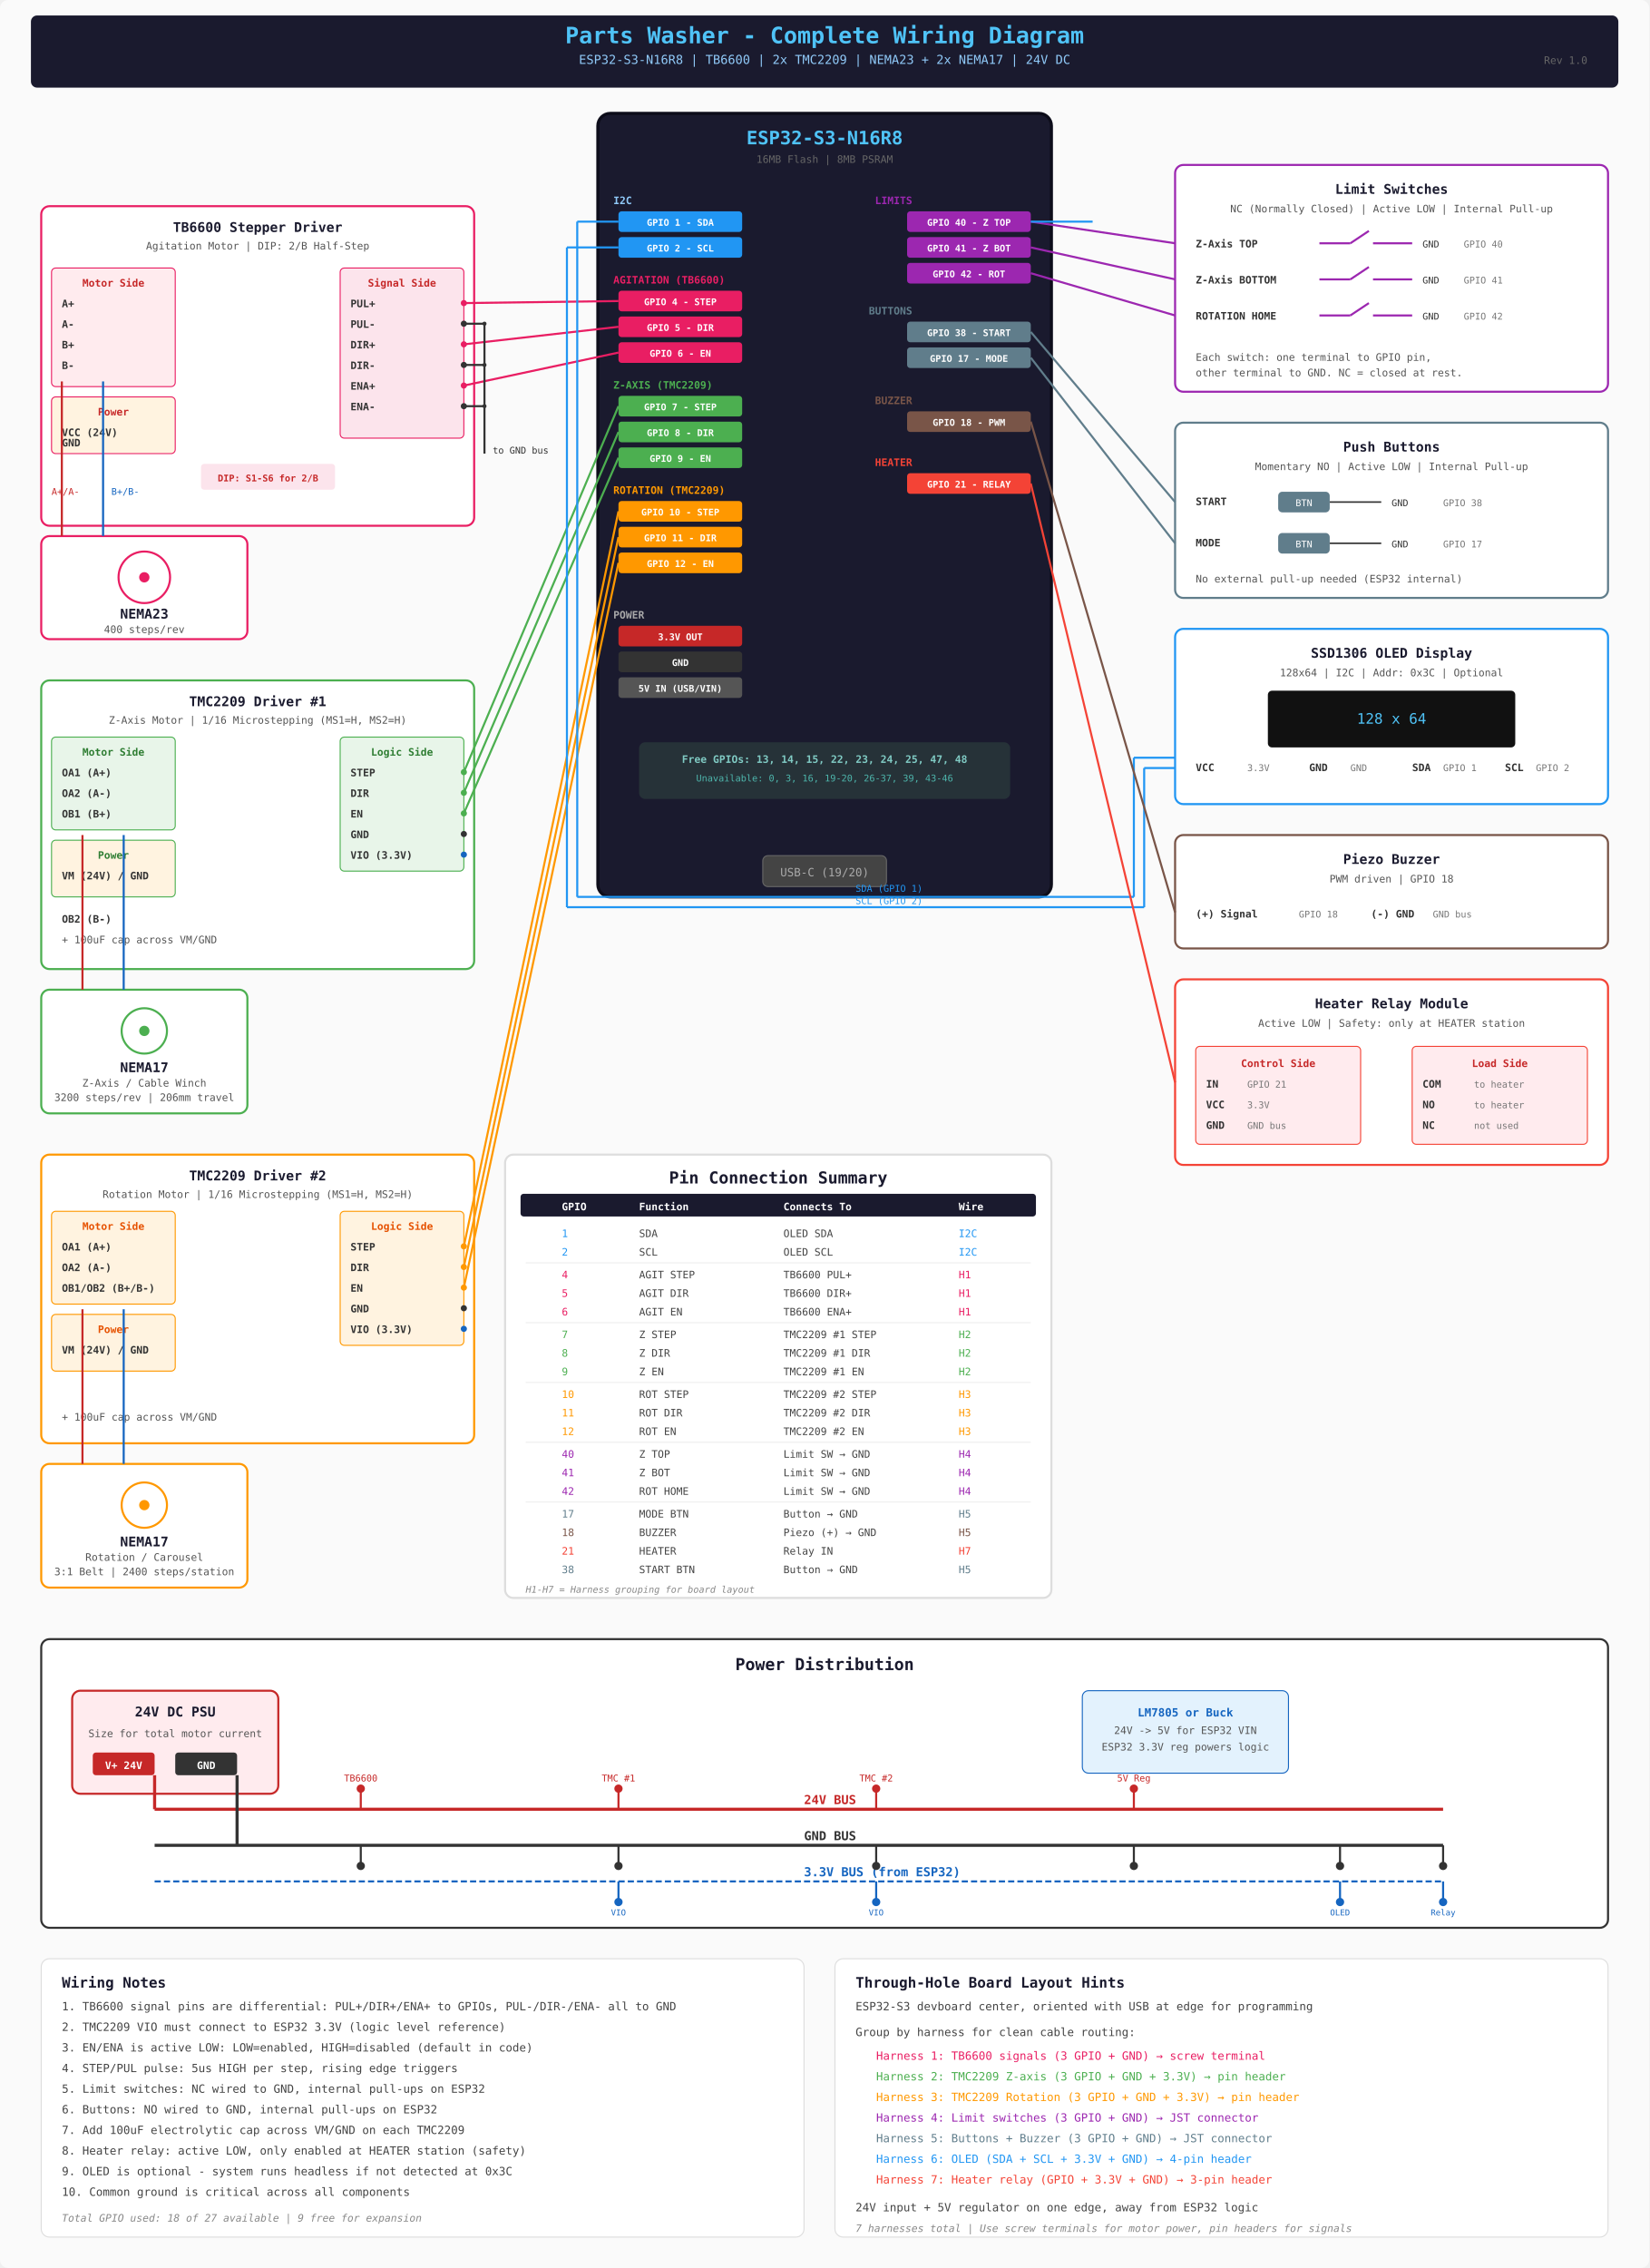
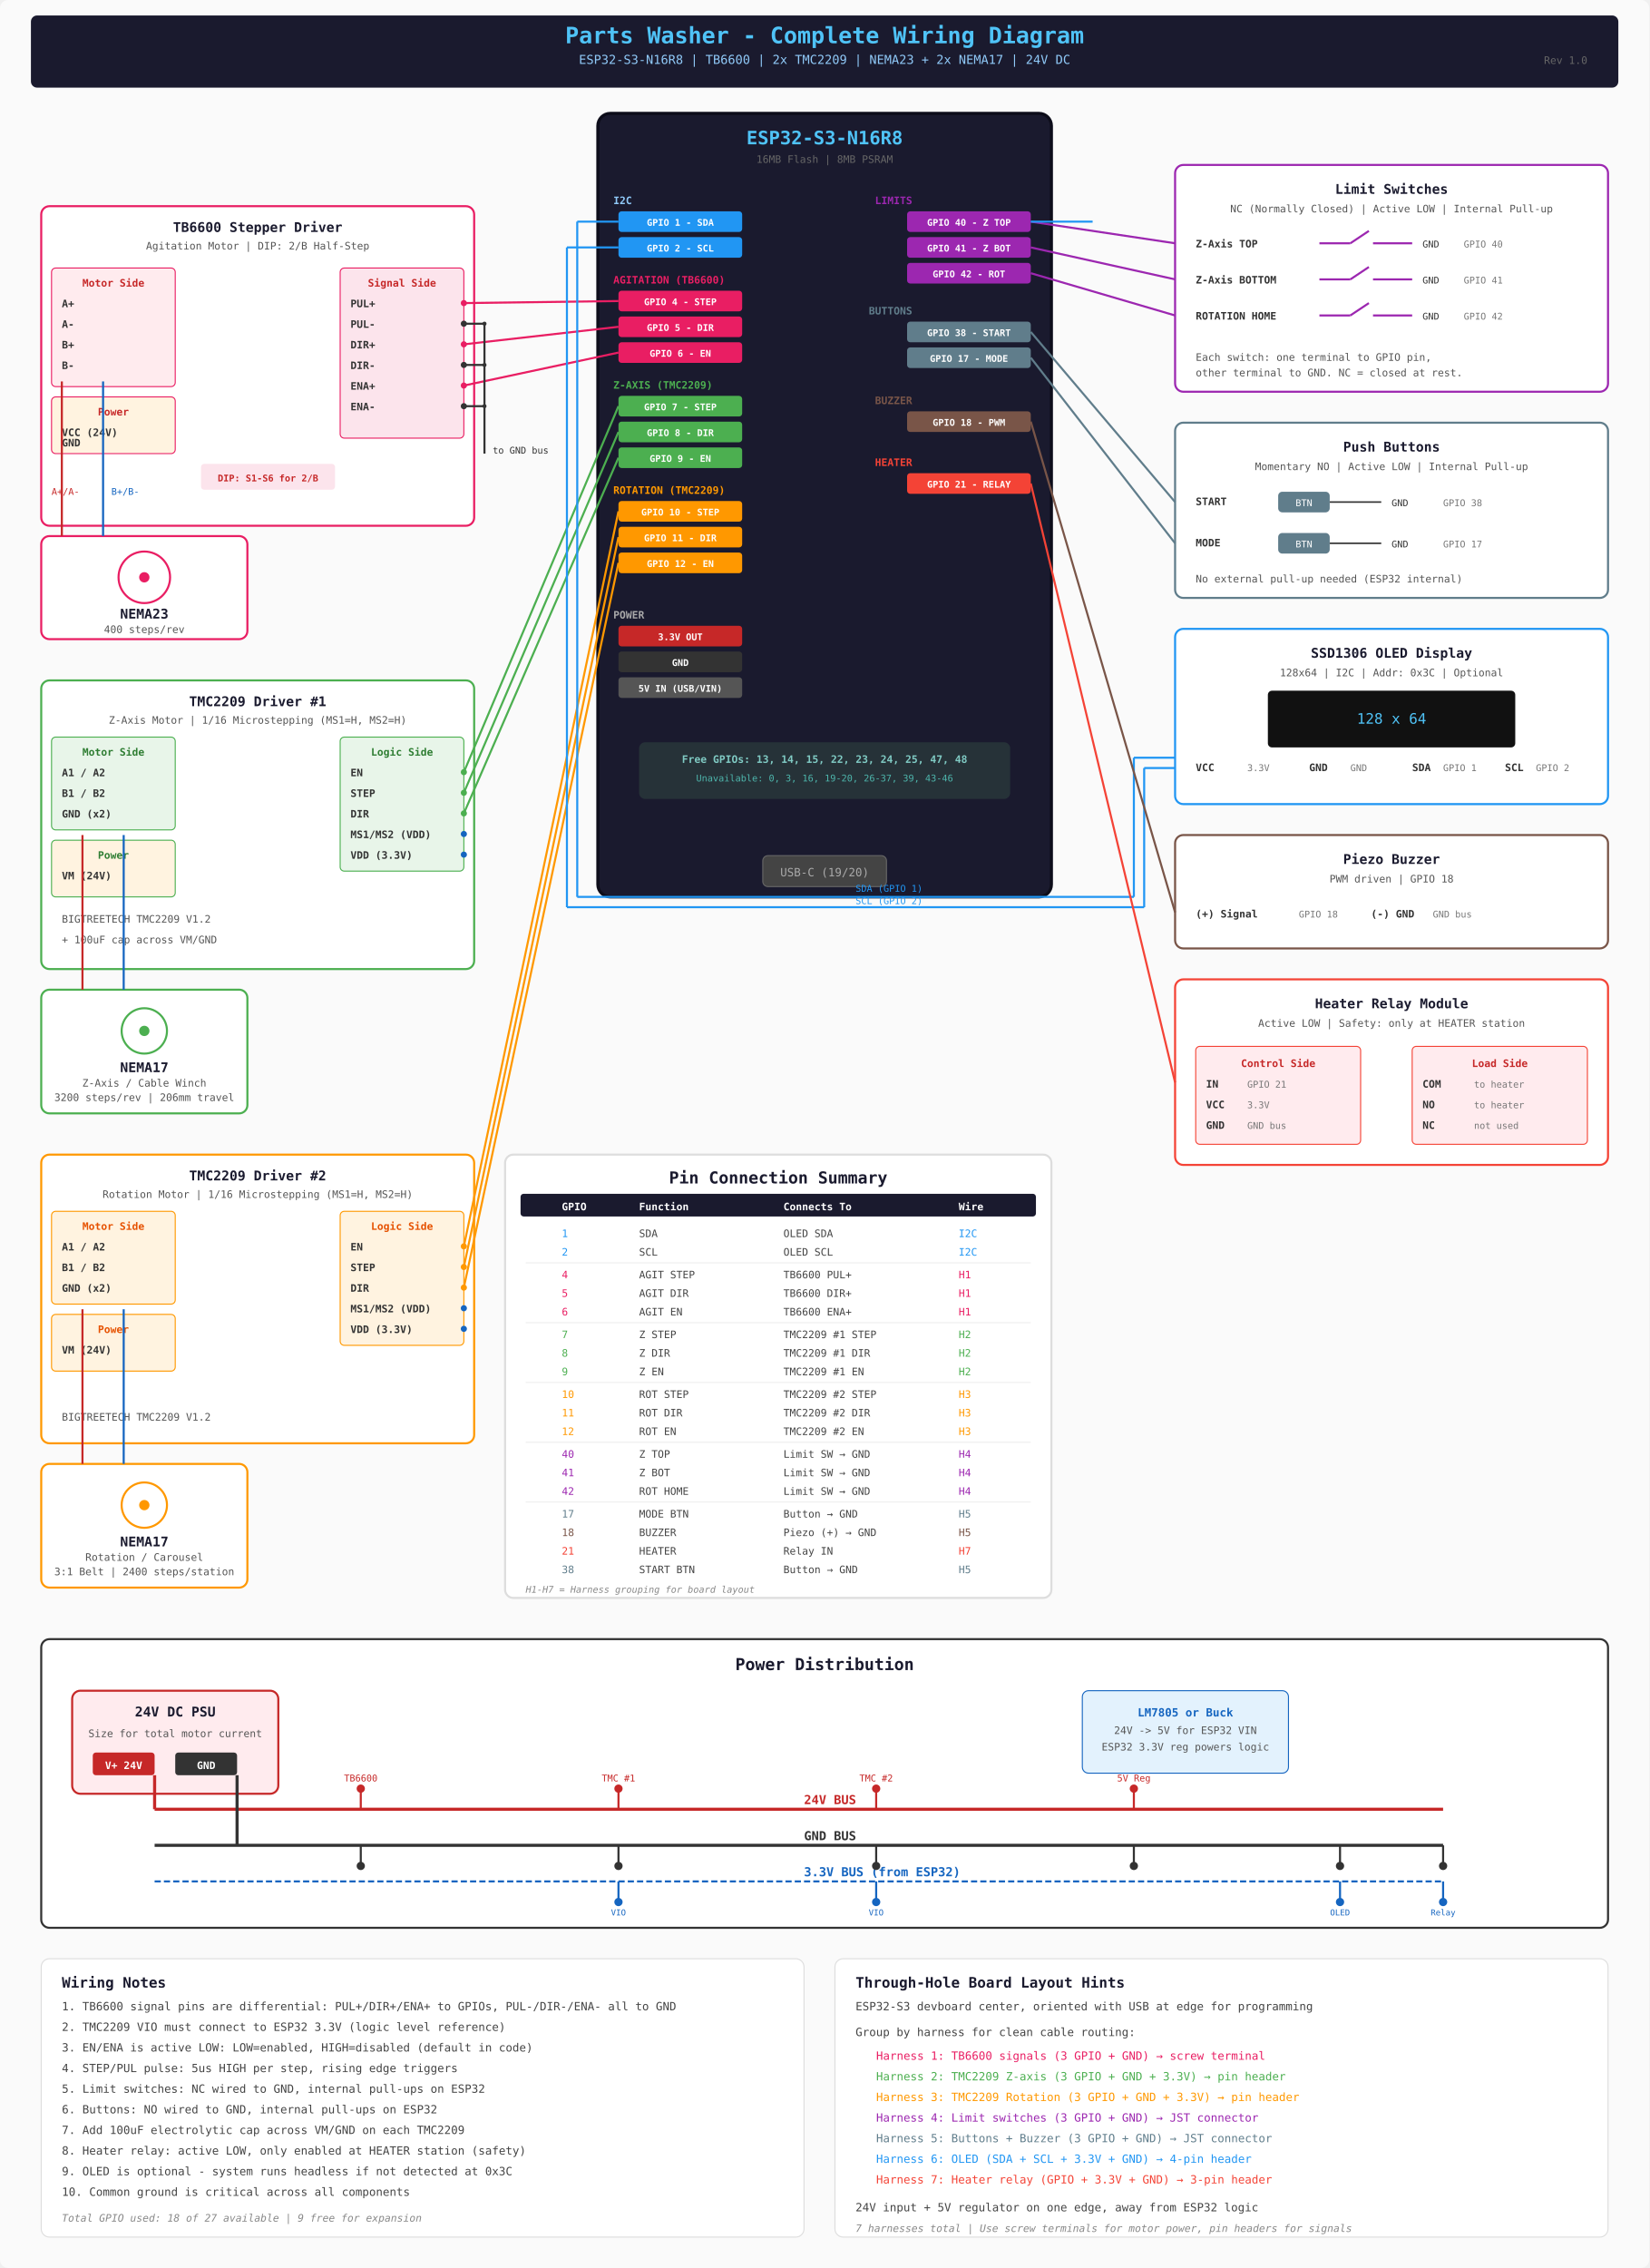
<svg xmlns="http://www.w3.org/2000/svg" viewBox="0 0 1600 2200" font-family="Consolas, monospace">
  <defs>
    <style>
      .title { font-size: 24px; font-weight: bold; fill: #1a1a2e; }
      .subtitle { font-size: 13px; fill: #555; }
      .section { font-size: 16px; font-weight: bold; fill: #1a1a2e; }
      .comp { font-size: 13px; font-weight: bold; fill: #1a1a2e; }
      .detail { font-size: 10px; fill: #555; }
      .pin { font-size: 10px; fill: #333; font-weight: bold; }
      .pin-desc { font-size: 9px; fill: #777; }
      .wire { stroke-width: 2; fill: none; }
      .wire-thick { stroke-width: 3; fill: none; }
      .bus-24v { stroke: #c62828; stroke-width: 3; fill: none; }
      .bus-gnd { stroke: #333; stroke-width: 3; fill: none; }
      .bus-3v3 { stroke: #1565C0; stroke-width: 2; fill: none; stroke-dasharray: 6,3; }
      .note { font-size: 9px; fill: #888; font-style: italic; }
      .gpio-used { font-size: 9px; fill: #fff; font-weight: bold; }
      .junction { fill: #333; }
    </style>
  </defs>
  <rect width="1600" height="2200" fill="#fafafa" rx="8" />
  <rect x="30" y="15" width="1540" height="70" rx="6" fill="#1a1a2e" />
  <text x="800" y="42" text-anchor="middle" font-size="22" font-weight="bold" fill="#4fc3f7">Parts Washer - Complete Wiring Diagram</text>
  <text x="800" y="62" text-anchor="middle" font-size="12" fill="#90caf9">ESP32-S3-N16R8 | TB6600 | 2x TMC2209 | NEMA23 + 2x NEMA17 | 24V DC</text>
  <text x="1540" y="62" text-anchor="end" font-size="10" fill="#666">Rev 1.0</text>
  <rect x="580" y="110" width="440" height="760" rx="12" fill="#1a1a2e" stroke="#0d0d1a" stroke-width="3" />
  <text x="800" y="140" text-anchor="middle" font-size="18" font-weight="bold" fill="#4fc3f7">ESP32-S3-N16R8</text>
  <text x="800" y="158" text-anchor="middle" font-size="10" fill="#666">16MB Flash | 8MB PSRAM</text>
  <text x="595" y="198" font-size="10" fill="#90caf9" font-weight="bold">I2C</text>
  <rect x="600" y="205" width="120" height="20" rx="3" fill="#2196F3" />
  <text x="660" y="219" text-anchor="middle" class="gpio-used">GPIO 1 - SDA</text>
  <rect x="600" y="230" width="120" height="20" rx="3" fill="#2196F3" />
  <text x="660" y="244" text-anchor="middle" class="gpio-used">GPIO 2 - SCL</text>
  <text x="595" y="275" font-size="10" fill="#E91E63" font-weight="bold">AGITATION (TB6600)</text>
  <rect x="600" y="282" width="120" height="20" rx="3" fill="#E91E63" />
  <text x="660" y="296" text-anchor="middle" class="gpio-used">GPIO 4 - STEP</text>
  <rect x="600" y="307" width="120" height="20" rx="3" fill="#E91E63" />
  <text x="660" y="321" text-anchor="middle" class="gpio-used">GPIO 5 - DIR</text>
  <rect x="600" y="332" width="120" height="20" rx="3" fill="#E91E63" />
  <text x="660" y="346" text-anchor="middle" class="gpio-used">GPIO 6 - EN</text>
  <text x="595" y="377" font-size="10" fill="#4CAF50" font-weight="bold">Z-AXIS (TMC2209)</text>
  <rect x="600" y="384" width="120" height="20" rx="3" fill="#4CAF50" />
  <text x="660" y="398" text-anchor="middle" class="gpio-used">GPIO 7 - STEP</text>
  <rect x="600" y="409" width="120" height="20" rx="3" fill="#4CAF50" />
  <text x="660" y="423" text-anchor="middle" class="gpio-used">GPIO 8 - DIR</text>
  <rect x="600" y="434" width="120" height="20" rx="3" fill="#4CAF50" />
  <text x="660" y="448" text-anchor="middle" class="gpio-used">GPIO 9 - EN</text>
  <text x="595" y="479" font-size="10" fill="#FF9800" font-weight="bold">ROTATION (TMC2209)</text>
  <rect x="600" y="486" width="120" height="20" rx="3" fill="#FF9800" />
  <text x="660" y="500" text-anchor="middle" class="gpio-used">GPIO 10 - STEP</text>
  <rect x="600" y="511" width="120" height="20" rx="3" fill="#FF9800" />
  <text x="660" y="525" text-anchor="middle" class="gpio-used">GPIO 11 - DIR</text>
  <rect x="600" y="536" width="120" height="20" rx="3" fill="#FF9800" />
  <text x="660" y="550" text-anchor="middle" class="gpio-used">GPIO 12 - EN</text>
  <text x="885" y="198" font-size="10" fill="#9C27B0" font-weight="bold" text-anchor="end">LIMITS</text>
  <rect x="880" y="205" width="120" height="20" rx="3" fill="#9C27B0" />
  <text x="940" y="219" text-anchor="middle" class="gpio-used">GPIO 40 - Z TOP</text>
  <rect x="880" y="230" width="120" height="20" rx="3" fill="#9C27B0" />
  <text x="940" y="244" text-anchor="middle" class="gpio-used">GPIO 41 - Z BOT</text>
  <rect x="880" y="255" width="120" height="20" rx="3" fill="#9C27B0" />
  <text x="940" y="269" text-anchor="middle" class="gpio-used">GPIO 42 - ROT</text>
  <text x="885" y="305" font-size="10" fill="#607D8B" font-weight="bold" text-anchor="end">BUTTONS</text>
  <rect x="880" y="312" width="120" height="20" rx="3" fill="#607D8B" />
  <text x="940" y="326" text-anchor="middle" class="gpio-used">GPIO 38 - START</text>
  <rect x="880" y="337" width="120" height="20" rx="3" fill="#607D8B" />
  <text x="940" y="351" text-anchor="middle" class="gpio-used">GPIO 17 - MODE</text>
  <text x="885" y="392" font-size="10" fill="#795548" font-weight="bold" text-anchor="end">BUZZER</text>
  <rect x="880" y="399" width="120" height="20" rx="3" fill="#795548" />
  <text x="940" y="413" text-anchor="middle" class="gpio-used">GPIO 18 - PWM</text>
  <text x="885" y="452" font-size="10" fill="#F44336" font-weight="bold" text-anchor="end">HEATER</text>
  <rect x="880" y="459" width="120" height="20" rx="3" fill="#F44336" />
  <text x="940" y="473" text-anchor="middle" class="gpio-used">GPIO 21 - RELAY</text>
  <text x="595" y="600" font-size="10" fill="#aaa" font-weight="bold">POWER</text>
  <rect x="600" y="607" width="120" height="20" rx="3" fill="#c62828" />
  <text x="660" y="621" text-anchor="middle" class="gpio-used">3.3V OUT</text>
  <rect x="600" y="632" width="120" height="20" rx="3" fill="#333" />
  <text x="660" y="646" text-anchor="middle" class="gpio-used">GND</text>
  <rect x="600" y="657" width="120" height="20" rx="3" fill="#555" />
  <text x="660" y="671" text-anchor="middle" class="gpio-used">5V IN (USB/VIN)</text>
  <rect x="740" y="830" width="120" height="30" rx="5" fill="#444" stroke="#666" stroke-width="1" />
  <text x="800" y="850" text-anchor="middle" font-size="11" fill="#aaa">USB-C (19/20)</text>
  <rect x="620" y="720" width="360" height="55" rx="6" fill="#263238" />
  <text x="800" y="740" text-anchor="middle" font-size="10" fill="#80cbc4" font-weight="bold">Free GPIOs: 13, 14, 15, 22, 23, 24, 25, 47, 48</text>
  <text x="800" y="758" text-anchor="middle" font-size="9" fill="#4db6ac">Unavailable: 0, 3, 16, 19-20, 26-37, 39, 43-46</text>
  <rect x="40" y="200" width="420" height="310" rx="8" fill="#fff" stroke="#E91E63" stroke-width="2" />
  <text x="250" y="225" text-anchor="middle" class="comp" fill="#E91E63">TB6600 Stepper Driver</text>
  <text x="250" y="242" text-anchor="middle" class="detail">Agitation Motor | DIP: 2/B Half-Step</text>
  <rect x="330" y="260" width="120" height="165" rx="4" fill="#fce4ec" stroke="#E91E63" stroke-width="1" />
  <text x="390" y="278" text-anchor="middle" font-size="10" fill="#c62828" font-weight="bold">Signal Side</text>
  <text x="340" y="298" class="pin">PUL+</text>
  <text x="340" y="318" class="pin">PUL-</text>
  <text x="340" y="338" class="pin">DIR+</text>
  <text x="340" y="358" class="pin">DIR-</text>
  <text x="340" y="378" class="pin">ENA+</text>
  <text x="340" y="398" class="pin">ENA-</text>
  <circle cx="450" cy="294" r="3" fill="#E91E63" />
  <circle cx="450" cy="314" r="3" fill="#333" />
  <circle cx="450" cy="334" r="3" fill="#E91E63" />
  <circle cx="450" cy="354" r="3" fill="#333" />
  <circle cx="450" cy="374" r="3" fill="#E91E63" />
  <circle cx="450" cy="394" r="3" fill="#333" />
  <rect x="50" y="260" width="120" height="115" rx="4" fill="#ffebee" stroke="#E91E63" stroke-width="1" />
  <text x="110" y="278" text-anchor="middle" font-size="10" fill="#c62828" font-weight="bold">Motor Side</text>
  <text x="60" y="298" class="pin">A+</text>
  <text x="60" y="318" class="pin">A-</text>
  <text x="60" y="338" class="pin">B+</text>
  <text x="60" y="358" class="pin">B-</text>
  <rect x="50" y="385" width="120" height="55" rx="4" fill="#fff3e0" stroke="#E91E63" stroke-width="1" />
  <text x="110" y="403" text-anchor="middle" font-size="10" fill="#c62828" font-weight="bold">Power</text>
  <text x="60" y="423" class="pin">VCC (24V)</text>
  <text x="60" y="433" class="pin">GND</text>
  <rect x="195" y="450" width="130" height="25" rx="3" fill="#fce4ec" />
  <text x="260" y="467" text-anchor="middle" font-size="9" fill="#c62828" font-weight="bold">DIP: S1-S6 for 2/B</text>
  <line x1="600" y1="292" x2="450" y2="294" class="wire" stroke="#E91E63" />
  <line x1="600" y1="317" x2="450" y2="334" class="wire" stroke="#E91E63" />
  <line x1="600" y1="342" x2="450" y2="374" class="wire" stroke="#E91E63" />
  <line x1="450" y1="314" x2="470" y2="314" class="wire" stroke="#333" />
  <line x1="470" y1="314" x2="470" y2="354" stroke="#333" stroke-width="2" />
  <line x1="450" y1="354" x2="470" y2="354" class="wire" stroke="#333" />
  <line x1="470" y1="354" x2="470" y2="394" stroke="#333" stroke-width="2" />
  <line x1="450" y1="394" x2="470" y2="394" class="wire" stroke="#333" />
  <line x1="470" y1="394" x2="470" y2="440" stroke="#333" stroke-width="2" />
  <text x="478" y="440" font-size="9" fill="#333">to GND bus</text>
  <circle cx="470" cy="314" r="2" class="junction" />
  <circle cx="470" cy="354" r="2" class="junction" />
  <circle cx="470" cy="394" r="2" class="junction" />
  <rect x="40" y="520" width="200" height="100" rx="8" fill="#fff" stroke="#E91E63" stroke-width="2" />
  <circle cx="140" cy="560" r="25" fill="none" stroke="#E91E63" stroke-width="2" />
  <circle cx="140" cy="560" r="5" fill="#E91E63" />
  <text x="140" y="600" text-anchor="middle" class="comp">NEMA23</text>
  <text x="140" y="614" text-anchor="middle" class="detail">400 steps/rev</text>
  <line x1="60" y1="370" x2="60" y2="520" class="wire" stroke="#c62828" />
  <text x="50" y="480" font-size="9" fill="#c62828">A+/A-</text>
  <line x1="100" y1="370" x2="100" y2="520" class="wire" stroke="#1565C0" />
  <text x="108" y="480" font-size="9" fill="#1565C0">B+/B-</text>
  <rect x="40" y="660" width="420" height="280" rx="8" fill="#fff" stroke="#4CAF50" stroke-width="2" />
  <text x="250" y="685" text-anchor="middle" class="comp" fill="#4CAF50">TMC2209 Driver #1</text>
  <text x="250" y="702" text-anchor="middle" class="detail">Z-Axis Motor | 1/16 Microstepping (MS1=H, MS2=H)</text>
  <rect x="330" y="715" width="120" height="130" rx="4" fill="#e8f5e9" stroke="#4CAF50" stroke-width="1" />
  <text x="390" y="733" text-anchor="middle" font-size="10" fill="#2e7d32" font-weight="bold">Logic Side</text>
-   <text x="340" y="753" class="pin">STEP</text>
-   <text x="340" y="773" class="pin">DIR</text>
-   <text x="340" y="793" class="pin">EN</text>
-   <text x="340" y="813" class="pin">GND</text>
-   <text x="340" y="833" class="pin">VIO (3.3V)</text>
+   <text x="340" y="753" class="pin">EN</text>
+   <text x="340" y="773" class="pin">STEP</text>
+   <text x="340" y="793" class="pin">DIR</text>
+   <text x="340" y="813" class="pin">MS1/MS2 (VDD)</text>
+   <text x="340" y="833" class="pin">VDD (3.3V)</text>
  <circle cx="450" cy="749" r="3" fill="#4CAF50" />
  <circle cx="450" cy="769" r="3" fill="#4CAF50" />
  <circle cx="450" cy="789" r="3" fill="#4CAF50" />
-   <circle cx="450" cy="809" r="3" fill="#333" />
+   <circle cx="450" cy="809" r="3" fill="#1565C0" />
  <circle cx="450" cy="829" r="3" fill="#1565C0" />
  <rect x="50" y="715" width="120" height="90" rx="4" fill="#e8f5e9" stroke="#4CAF50" stroke-width="1" />
  <text x="110" y="733" text-anchor="middle" font-size="10" fill="#2e7d32" font-weight="bold">Motor Side</text>
-   <text x="60" y="753" class="pin">OA1 (A+)</text>
-   <text x="60" y="773" class="pin">OA2 (A-)</text>
-   <text x="60" y="793" class="pin">OB1 (B+)</text>
+   <text x="60" y="753" class="pin">A1 / A2</text>
+   <text x="60" y="773" class="pin">B1 / B2</text>
+   <text x="60" y="793" class="pin">GND (x2)</text>
  <rect x="50" y="815" width="120" height="55" rx="4" fill="#fff3e0" stroke="#4CAF50" stroke-width="1" />
  <text x="110" y="833" text-anchor="middle" font-size="10" fill="#2e7d32" font-weight="bold">Power</text>
-   <text x="60" y="853" class="pin">VM (24V) / GND</text>
-   <text x="60" y="895" class="pin">OB2 (B-)</text>
+   <text x="60" y="853" class="pin">VM (24V)</text>
+   <text x="60" y="895" class="detail">BIGTREETECH TMC2209 V1.2</text>
  <text x="60" y="915" class="detail">+ 100uF cap across VM/GND</text>
  <line x1="600" y1="394" x2="450" y2="749" class="wire" stroke="#4CAF50" />
  <line x1="600" y1="419" x2="450" y2="769" class="wire" stroke="#4CAF50" />
  <line x1="600" y1="444" x2="450" y2="789" class="wire" stroke="#4CAF50" />
  <rect x="40" y="960" width="200" height="120" rx="8" fill="#fff" stroke="#4CAF50" stroke-width="2" />
  <circle cx="140" cy="1000" r="22" fill="none" stroke="#4CAF50" stroke-width="2" />
  <circle cx="140" cy="1000" r="5" fill="#4CAF50" />
  <text x="140" y="1040" text-anchor="middle" class="comp">NEMA17</text>
  <text x="140" y="1054" text-anchor="middle" class="detail">Z-Axis / Cable Winch</text>
  <text x="140" y="1068" text-anchor="middle" class="detail">3200 steps/rev | 206mm travel</text>
  <line x1="80" y1="810" x2="80" y2="960" class="wire" stroke="#c62828" />
  <line x1="120" y1="810" x2="120" y2="960" class="wire" stroke="#1565C0" />
  <rect x="40" y="1120" width="420" height="280" rx="8" fill="#fff" stroke="#FF9800" stroke-width="2" />
  <text x="250" y="1145" text-anchor="middle" class="comp" fill="#FF9800">TMC2209 Driver #2</text>
  <text x="250" y="1162" text-anchor="middle" class="detail">Rotation Motor | 1/16 Microstepping (MS1=H, MS2=H)</text>
  <rect x="330" y="1175" width="120" height="130" rx="4" fill="#fff3e0" stroke="#FF9800" stroke-width="1" />
  <text x="390" y="1193" text-anchor="middle" font-size="10" fill="#e65100" font-weight="bold">Logic Side</text>
-   <text x="340" y="1213" class="pin">STEP</text>
-   <text x="340" y="1233" class="pin">DIR</text>
-   <text x="340" y="1253" class="pin">EN</text>
-   <text x="340" y="1273" class="pin">GND</text>
-   <text x="340" y="1293" class="pin">VIO (3.3V)</text>
+   <text x="340" y="1213" class="pin">EN</text>
+   <text x="340" y="1233" class="pin">STEP</text>
+   <text x="340" y="1253" class="pin">DIR</text>
+   <text x="340" y="1273" class="pin">MS1/MS2 (VDD)</text>
+   <text x="340" y="1293" class="pin">VDD (3.3V)</text>
  <circle cx="450" cy="1209" r="3" fill="#FF9800" />
  <circle cx="450" cy="1229" r="3" fill="#FF9800" />
  <circle cx="450" cy="1249" r="3" fill="#FF9800" />
-   <circle cx="450" cy="1269" r="3" fill="#333" />
+   <circle cx="450" cy="1269" r="3" fill="#1565C0" />
  <circle cx="450" cy="1289" r="3" fill="#1565C0" />
  <rect x="50" y="1175" width="120" height="90" rx="4" fill="#fff3e0" stroke="#FF9800" stroke-width="1" />
  <text x="110" y="1193" text-anchor="middle" font-size="10" fill="#e65100" font-weight="bold">Motor Side</text>
-   <text x="60" y="1213" class="pin">OA1 (A+)</text>
-   <text x="60" y="1233" class="pin">OA2 (A-)</text>
-   <text x="60" y="1253" class="pin">OB1/OB2 (B+/B-)</text>
+   <text x="60" y="1213" class="pin">A1 / A2</text>
+   <text x="60" y="1233" class="pin">B1 / B2</text>
+   <text x="60" y="1253" class="pin">GND (x2)</text>
  <rect x="50" y="1275" width="120" height="55" rx="4" fill="#fff3e0" stroke="#FF9800" stroke-width="1" />
  <text x="110" y="1293" text-anchor="middle" font-size="10" fill="#e65100" font-weight="bold">Power</text>
-   <text x="60" y="1313" class="pin">VM (24V) / GND</text>
-   <text x="60" y="1378" class="detail">+ 100uF cap across VM/GND</text>
+   <text x="60" y="1313" class="pin">VM (24V)</text>
+   <text x="60" y="1378" class="detail">BIGTREETECH TMC2209 V1.2</text>
  <line x1="600" y1="496" x2="450" y2="1209" class="wire" stroke="#FF9800" />
  <line x1="600" y1="521" x2="450" y2="1229" class="wire" stroke="#FF9800" />
  <line x1="600" y1="546" x2="450" y2="1249" class="wire" stroke="#FF9800" />
  <rect x="40" y="1420" width="200" height="120" rx="8" fill="#fff" stroke="#FF9800" stroke-width="2" />
  <circle cx="140" cy="1460" r="22" fill="none" stroke="#FF9800" stroke-width="2" />
  <circle cx="140" cy="1460" r="5" fill="#FF9800" />
  <text x="140" y="1500" text-anchor="middle" class="comp">NEMA17</text>
  <text x="140" y="1514" text-anchor="middle" class="detail">Rotation / Carousel</text>
  <text x="140" y="1528" text-anchor="middle" class="detail">3:1 Belt | 2400 steps/station</text>
  <line x1="80" y1="1270" x2="80" y2="1420" class="wire" stroke="#c62828" />
  <line x1="120" y1="1270" x2="120" y2="1420" class="wire" stroke="#1565C0" />
  <rect x="1140" y="160" width="420" height="220" rx="8" fill="#fff" stroke="#9C27B0" stroke-width="2" />
  <text x="1350" y="188" text-anchor="middle" class="comp" fill="#9C27B0">Limit Switches</text>
  <text x="1350" y="206" text-anchor="middle" class="detail">NC (Normally Closed) | Active LOW | Internal Pull-up</text>
  <text x="1160" y="240" class="pin" fill="#9C27B0">Z-Axis TOP</text>
  <line x1="1280" y1="236" x2="1310" y2="236" stroke="#9C27B0" stroke-width="2" />
  <line x1="1310" y1="236" x2="1328" y2="224" stroke="#9C27B0" stroke-width="2" />
  <line x1="1332" y1="236" x2="1370" y2="236" stroke="#9C27B0" stroke-width="2" />
  <text x="1380" y="240" font-size="9" fill="#333">GND</text>
  <text x="1420" y="240" class="pin-desc">GPIO 40</text>
  <text x="1160" y="275" class="pin" fill="#9C27B0">Z-Axis BOTTOM</text>
  <line x1="1280" y1="271" x2="1310" y2="271" stroke="#9C27B0" stroke-width="2" />
  <line x1="1310" y1="271" x2="1328" y2="259" stroke="#9C27B0" stroke-width="2" />
  <line x1="1332" y1="271" x2="1370" y2="271" stroke="#9C27B0" stroke-width="2" />
  <text x="1380" y="275" font-size="9" fill="#333">GND</text>
  <text x="1420" y="275" class="pin-desc">GPIO 41</text>
  <text x="1160" y="310" class="pin" fill="#9C27B0">ROTATION HOME</text>
  <line x1="1280" y1="306" x2="1310" y2="306" stroke="#9C27B0" stroke-width="2" />
  <line x1="1310" y1="306" x2="1328" y2="294" stroke="#9C27B0" stroke-width="2" />
  <line x1="1332" y1="306" x2="1370" y2="306" stroke="#9C27B0" stroke-width="2" />
  <text x="1380" y="310" font-size="9" fill="#333">GND</text>
  <text x="1420" y="310" class="pin-desc">GPIO 42</text>
  <text x="1160" y="350" class="detail">Each switch: one terminal to GPIO pin,</text>
  <text x="1160" y="365" class="detail">other terminal to GND. NC = closed at rest.</text>
  <line x1="1000" y1="215" x2="1140" y2="236" class="wire" stroke="#9C27B0" />
  <line x1="1000" y1="240" x2="1140" y2="271" class="wire" stroke="#9C27B0" />
  <line x1="1000" y1="265" x2="1140" y2="306" class="wire" stroke="#9C27B0" />
  <rect x="1140" y="410" width="420" height="170" rx="8" fill="#fff" stroke="#607D8B" stroke-width="2" />
  <text x="1350" y="438" text-anchor="middle" class="comp" fill="#607D8B">Push Buttons</text>
  <text x="1350" y="456" text-anchor="middle" class="detail">Momentary NO | Active LOW | Internal Pull-up</text>
  <text x="1160" y="490" class="pin">START</text>
  <rect x="1240" y="477" width="50" height="20" rx="4" fill="#607D8B" />
  <text x="1265" y="491" text-anchor="middle" font-size="9" fill="#fff">BTN</text>
  <line x1="1290" y1="487" x2="1340" y2="487" stroke="#333" stroke-width="1.5" />
  <text x="1350" y="491" font-size="9" fill="#333">GND</text>
  <text x="1400" y="491" class="pin-desc">GPIO 38</text>
  <text x="1160" y="530" class="pin">MODE</text>
  <rect x="1240" y="517" width="50" height="20" rx="4" fill="#607D8B" />
  <text x="1265" y="531" text-anchor="middle" font-size="9" fill="#fff">BTN</text>
  <line x1="1290" y1="527" x2="1340" y2="527" stroke="#333" stroke-width="1.5" />
  <text x="1350" y="531" font-size="9" fill="#333">GND</text>
  <text x="1400" y="531" class="pin-desc">GPIO 17</text>
  <text x="1160" y="565" class="detail">No external pull-up needed (ESP32 internal)</text>
  <line x1="1000" y1="322" x2="1140" y2="487" class="wire" stroke="#607D8B" />
  <line x1="1000" y1="347" x2="1140" y2="527" class="wire" stroke="#607D8B" />
  <rect x="1140" y="610" width="420" height="170" rx="8" fill="#fff" stroke="#2196F3" stroke-width="2" />
  <text x="1350" y="638" text-anchor="middle" class="comp" fill="#2196F3">SSD1306 OLED Display</text>
  <text x="1350" y="656" text-anchor="middle" class="detail">128x64 | I2C | Addr: 0x3C | Optional</text>
  <rect x="1230" y="670" width="240" height="55" rx="4" fill="#111" />
  <text x="1350" y="702" text-anchor="middle" font-size="14" fill="#4fc3f7">128 x 64</text>
  <text x="1160" y="748" class="pin">VCC</text>
  <text x="1210" y="748" class="pin-desc">3.3V</text>
  <text x="1270" y="748" class="pin">GND</text>
  <text x="1310" y="748" class="pin-desc">GND</text>
  <text x="1370" y="748" class="pin">SDA</text>
  <text x="1400" y="748" class="pin-desc">GPIO 1</text>
  <text x="1460" y="748" class="pin">SCL</text>
  <text x="1490" y="748" class="pin-desc">GPIO 2</text>
  <line x1="1000" y1="215" x2="1060" y2="215" class="wire" stroke="#2196F3" stroke-width="0" />
  <line x1="600" y1="215" x2="560" y2="215" class="wire" stroke="#2196F3" />
  <line x1="560" y1="215" x2="560" y2="870" stroke="#2196F3" stroke-width="2" />
  <line x1="560" y1="870" x2="1100" y2="870" stroke="#2196F3" stroke-width="2" />
  <line x1="1100" y1="870" x2="1100" y2="735" stroke="#2196F3" stroke-width="2" />
  <line x1="1100" y1="735" x2="1140" y2="735" class="wire" stroke="#2196F3" />
  <text x="830" y="865" font-size="9" fill="#2196F3">SDA (GPIO 1)</text>
  <line x1="600" y1="240" x2="550" y2="240" class="wire" stroke="#2196F3" />
  <line x1="550" y1="240" x2="550" y2="880" stroke="#2196F3" stroke-width="2" />
  <line x1="550" y1="880" x2="1110" y2="880" stroke="#2196F3" stroke-width="2" />
  <line x1="1110" y1="880" x2="1110" y2="745" stroke="#2196F3" stroke-width="2" />
  <line x1="1110" y1="745" x2="1140" y2="745" class="wire" stroke="#2196F3" />
  <text x="830" y="877" font-size="9" fill="#2196F3">SCL (GPIO 2)</text>
  <rect x="1140" y="810" width="420" height="110" rx="8" fill="#fff" stroke="#795548" stroke-width="2" />
  <text x="1350" y="838" text-anchor="middle" class="comp" fill="#795548">Piezo Buzzer</text>
  <text x="1350" y="856" text-anchor="middle" class="detail">PWM driven | GPIO 18</text>
  <text x="1160" y="890" class="pin">(+) Signal</text>
  <text x="1260" y="890" class="pin-desc">GPIO 18</text>
  <text x="1330" y="890" class="pin">(-) GND</text>
  <text x="1390" y="890" class="pin-desc">GND bus</text>
  <line x1="1000" y1="409" x2="1140" y2="885" class="wire" stroke="#795548" />
  <rect x="1140" y="950" width="420" height="180" rx="8" fill="#fff" stroke="#F44336" stroke-width="2" />
  <text x="1350" y="978" text-anchor="middle" class="comp" fill="#F44336">Heater Relay Module</text>
  <text x="1350" y="996" text-anchor="middle" class="detail">Active LOW | Safety: only at HEATER station</text>
  <rect x="1160" y="1015" width="160" height="95" rx="4" fill="#ffebee" stroke="#F44336" stroke-width="1" />
  <text x="1240" y="1035" text-anchor="middle" font-size="10" fill="#c62828" font-weight="bold">Control Side</text>
  <text x="1170" y="1055" class="pin">IN</text>
  <text x="1210" y="1055" class="pin-desc">GPIO 21</text>
  <text x="1170" y="1075" class="pin">VCC</text>
  <text x="1210" y="1075" class="pin-desc">3.3V</text>
  <text x="1170" y="1095" class="pin">GND</text>
  <text x="1210" y="1095" class="pin-desc">GND bus</text>
  <rect x="1370" y="1015" width="170" height="95" rx="4" fill="#ffebee" stroke="#F44336" stroke-width="1" />
  <text x="1455" y="1035" text-anchor="middle" font-size="10" fill="#c62828" font-weight="bold">Load Side</text>
  <text x="1380" y="1055" class="pin">COM</text>
  <text x="1430" y="1055" class="pin-desc">to heater</text>
  <text x="1380" y="1075" class="pin">NO</text>
  <text x="1430" y="1075" class="pin-desc">to heater</text>
  <text x="1380" y="1095" class="pin">NC</text>
  <text x="1430" y="1095" class="pin-desc">not used</text>
  <line x1="1000" y1="469" x2="1140" y2="1050" class="wire" stroke="#F44336" />
  <rect x="40" y="1590" width="1520" height="280" rx="8" fill="#fff" stroke="#333" stroke-width="2" />
  <text x="800" y="1620" text-anchor="middle" class="section">Power Distribution</text>
  <rect x="70" y="1640" width="200" height="100" rx="8" fill="#ffebee" stroke="#c62828" stroke-width="2" />
  <text x="170" y="1665" text-anchor="middle" class="comp" fill="#c62828">24V DC PSU</text>
  <text x="170" y="1685" text-anchor="middle" class="detail">Size for total motor current</text>
  <rect x="90" y="1700" width="60" height="22" rx="3" fill="#c62828" />
  <text x="120" y="1716" text-anchor="middle" font-size="10" fill="#fff" font-weight="bold">V+ 24V</text>
  <rect x="170" y="1700" width="60" height="22" rx="3" fill="#333" />
  <text x="200" y="1716" text-anchor="middle" font-size="10" fill="#fff" font-weight="bold">GND</text>
  <line x1="150" y1="1722" x2="150" y2="1755" class="bus-24v" />
  <line x1="150" y1="1755" x2="1400" y2="1755" class="bus-24v" />
  <text x="780" y="1750" font-size="12" fill="#c62828" font-weight="bold">24V BUS</text>
  <line x1="230" y1="1722" x2="230" y2="1790" class="bus-gnd" />
  <line x1="150" y1="1790" x2="1400" y2="1790" class="bus-gnd" />
  <text x="780" y="1785" font-size="12" fill="#333" font-weight="bold">GND BUS</text>
  <line x1="150" y1="1825" x2="1400" y2="1825" class="bus-3v3" />
  <text x="780" y="1820" font-size="12" fill="#1565C0" font-weight="bold">3.3V BUS (from ESP32)</text>
  <line x1="350" y1="1755" x2="350" y2="1735" stroke="#c62828" stroke-width="2" />
  <circle cx="350" cy="1735" r="4" fill="#c62828" />
  <text x="350" y="1728" text-anchor="middle" font-size="9" fill="#c62828">TB6600</text>
  <line x1="350" y1="1790" x2="350" y2="1810" stroke="#333" stroke-width="2" />
  <circle cx="350" cy="1810" r="4" fill="#333" />
  <line x1="600" y1="1755" x2="600" y2="1735" stroke="#c62828" stroke-width="2" />
  <circle cx="600" cy="1735" r="4" fill="#c62828" />
  <text x="600" y="1728" text-anchor="middle" font-size="9" fill="#c62828">TMC #1</text>
  <line x1="600" y1="1790" x2="600" y2="1810" stroke="#333" stroke-width="2" />
  <circle cx="600" cy="1810" r="4" fill="#333" />
  <line x1="600" y1="1825" x2="600" y2="1845" stroke="#1565C0" stroke-width="2" />
  <circle cx="600" cy="1845" r="4" fill="#1565C0" />
  <text x="600" y="1858" text-anchor="middle" font-size="8" fill="#1565C0">VIO</text>
  <line x1="850" y1="1755" x2="850" y2="1735" stroke="#c62828" stroke-width="2" />
  <circle cx="850" cy="1735" r="4" fill="#c62828" />
  <text x="850" y="1728" text-anchor="middle" font-size="9" fill="#c62828">TMC #2</text>
  <line x1="850" y1="1790" x2="850" y2="1810" stroke="#333" stroke-width="2" />
  <circle cx="850" cy="1810" r="4" fill="#333" />
  <line x1="850" y1="1825" x2="850" y2="1845" stroke="#1565C0" stroke-width="2" />
  <circle cx="850" cy="1845" r="4" fill="#1565C0" />
  <text x="850" y="1858" text-anchor="middle" font-size="8" fill="#1565C0">VIO</text>
  <line x1="1100" y1="1755" x2="1100" y2="1735" stroke="#c62828" stroke-width="2" />
  <circle cx="1100" cy="1735" r="4" fill="#c62828" />
  <text x="1100" y="1728" text-anchor="middle" font-size="9" fill="#c62828">5V Reg</text>
  <line x1="1100" y1="1790" x2="1100" y2="1810" stroke="#333" stroke-width="2" />
  <circle cx="1100" cy="1810" r="4" fill="#333" />
  <rect x="1050" y="1640" width="200" height="80" rx="6" fill="#e3f2fd" stroke="#1565C0" stroke-width="1" />
  <text x="1150" y="1665" text-anchor="middle" font-size="11" fill="#1565C0" font-weight="bold">LM7805 or Buck</text>
  <text x="1150" y="1682" text-anchor="middle" class="detail">24V -&gt; 5V for ESP32 VIN</text>
  <text x="1150" y="1698" text-anchor="middle" class="detail">ESP32 3.3V reg powers logic</text>
  <line x1="1300" y1="1825" x2="1300" y2="1845" stroke="#1565C0" stroke-width="2" />
  <circle cx="1300" cy="1845" r="4" fill="#1565C0" />
  <text x="1300" y="1858" text-anchor="middle" font-size="8" fill="#1565C0">OLED</text>
  <line x1="1300" y1="1790" x2="1300" y2="1810" stroke="#333" stroke-width="2" />
  <circle cx="1300" cy="1810" r="4" fill="#333" />
  <line x1="1400" y1="1825" x2="1400" y2="1845" stroke="#1565C0" stroke-width="2" />
  <circle cx="1400" cy="1845" r="4" fill="#1565C0" />
  <text x="1400" y="1858" text-anchor="middle" font-size="8" fill="#1565C0">Relay</text>
  <line x1="1400" y1="1790" x2="1400" y2="1810" stroke="#333" stroke-width="2" />
  <circle cx="1400" cy="1810" r="4" fill="#333" />
  <rect x="40" y="1900" width="740" height="270" rx="8" fill="#fff" stroke="#ddd" stroke-width="1" />
  <text x="60" y="1928" font-size="14" font-weight="bold" fill="#1a1a2e">Wiring Notes</text>
  <text x="60" y="1950" font-size="11" fill="#444">1. TB6600 signal pins are differential: PUL+/DIR+/ENA+ to GPIOs, PUL-/DIR-/ENA- all to GND</text>
  <text x="60" y="1970" font-size="11" fill="#444">2. TMC2209 VIO must connect to ESP32 3.3V (logic level reference)</text>
  <text x="60" y="1990" font-size="11" fill="#444">3. EN/ENA is active LOW: LOW=enabled, HIGH=disabled (default in code)</text>
  <text x="60" y="2010" font-size="11" fill="#444">4. STEP/PUL pulse: 5us HIGH per step, rising edge triggers</text>
  <text x="60" y="2030" font-size="11" fill="#444">5. Limit switches: NC wired to GND, internal pull-ups on ESP32</text>
  <text x="60" y="2050" font-size="11" fill="#444">6. Buttons: NO wired to GND, internal pull-ups on ESP32</text>
  <text x="60" y="2070" font-size="11" fill="#444">7. Add 100uF electrolytic cap across VM/GND on each TMC2209</text>
  <text x="60" y="2090" font-size="11" fill="#444">8. Heater relay: active LOW, only enabled at HEATER station (safety)</text>
  <text x="60" y="2110" font-size="11" fill="#444">9. OLED is optional - system runs headless if not detected at 0x3C</text>
  <text x="60" y="2130" font-size="11" fill="#444">10. Common ground is critical across all components</text>
  <text x="60" y="2155" font-size="10" fill="#888" font-style="italic">Total GPIO used: 18 of 27 available | 9 free for expansion</text>
  <rect x="810" y="1900" width="750" height="270" rx="8" fill="#fff" stroke="#ddd" stroke-width="1" />
  <text x="830" y="1928" font-size="14" font-weight="bold" fill="#1a1a2e">Through-Hole Board Layout Hints</text>
  <text x="830" y="1950" font-size="11" fill="#444">ESP32-S3 devboard center, oriented with USB at edge for programming</text>
  <text x="830" y="1975" font-size="11" fill="#444">Group by harness for clean cable routing:</text>
  <text x="850" y="1998" font-size="11" fill="#E91E63">Harness 1: TB6600 signals (3 GPIO + GND) → screw terminal</text>
  <text x="850" y="2018" font-size="11" fill="#4CAF50">Harness 2: TMC2209 Z-axis (3 GPIO + GND + 3.3V) → pin header</text>
  <text x="850" y="2038" font-size="11" fill="#FF9800">Harness 3: TMC2209 Rotation (3 GPIO + GND + 3.3V) → pin header</text>
  <text x="850" y="2058" font-size="11" fill="#9C27B0">Harness 4: Limit switches (3 GPIO + GND) → JST connector</text>
  <text x="850" y="2078" font-size="11" fill="#607D8B">Harness 5: Buttons + Buzzer (3 GPIO + GND) → JST connector</text>
  <text x="850" y="2098" font-size="11" fill="#2196F3">Harness 6: OLED (SDA + SCL + 3.3V + GND) → 4-pin header</text>
  <text x="850" y="2118" font-size="11" fill="#F44336">Harness 7: Heater relay (GPIO + 3.3V + GND) → 3-pin header</text>
  <text x="830" y="2145" font-size="11" fill="#444">24V input + 5V regulator on one edge, away from ESP32 logic</text>
  <text x="830" y="2165" font-size="10" fill="#888" font-style="italic">7 harnesses total | Use screw terminals for motor power, pin headers for signals</text>
  <rect x="490" y="1120" width="530" height="430" rx="8" fill="#fff" stroke="#ddd" stroke-width="2" />
  <text x="755" y="1148" text-anchor="middle" class="section">Pin Connection Summary</text>
  <rect x="505" y="1158" width="500" height="22" rx="3" fill="#1a1a2e" />
  <text x="545" y="1174" font-size="10" fill="#fff" font-weight="bold">GPIO</text>
  <text x="620" y="1174" font-size="10" fill="#fff" font-weight="bold">Function</text>
  <text x="760" y="1174" font-size="10" fill="#fff" font-weight="bold">Connects To</text>
  <text x="930" y="1174" font-size="10" fill="#fff" font-weight="bold">Wire</text>
  <text x="545" y="1200" font-size="10" fill="#2196F3">1</text>
  <text x="620" y="1200" font-size="10" fill="#444">SDA</text>
  <text x="760" y="1200" font-size="10" fill="#444">OLED SDA</text>
  <text x="930" y="1200" font-size="10" fill="#2196F3">I2C</text>
  <text x="545" y="1218" font-size="10" fill="#2196F3">2</text>
  <text x="620" y="1218" font-size="10" fill="#444">SCL</text>
  <text x="760" y="1218" font-size="10" fill="#444">OLED SCL</text>
  <text x="930" y="1218" font-size="10" fill="#2196F3">I2C</text>
  <line x1="510" y1="1225" x2="1000" y2="1225" stroke="#eee" stroke-width="1" />
  <text x="545" y="1240" font-size="10" fill="#E91E63">4</text>
  <text x="620" y="1240" font-size="10" fill="#444">AGIT STEP</text>
  <text x="760" y="1240" font-size="10" fill="#444">TB6600 PUL+</text>
  <text x="930" y="1240" font-size="10" fill="#E91E63">H1</text>
  <text x="545" y="1258" font-size="10" fill="#E91E63">5</text>
  <text x="620" y="1258" font-size="10" fill="#444">AGIT DIR</text>
  <text x="760" y="1258" font-size="10" fill="#444">TB6600 DIR+</text>
  <text x="930" y="1258" font-size="10" fill="#E91E63">H1</text>
  <text x="545" y="1276" font-size="10" fill="#E91E63">6</text>
  <text x="620" y="1276" font-size="10" fill="#444">AGIT EN</text>
  <text x="760" y="1276" font-size="10" fill="#444">TB6600 ENA+</text>
  <text x="930" y="1276" font-size="10" fill="#E91E63">H1</text>
  <line x1="510" y1="1283" x2="1000" y2="1283" stroke="#eee" stroke-width="1" />
  <text x="545" y="1298" font-size="10" fill="#4CAF50">7</text>
  <text x="620" y="1298" font-size="10" fill="#444">Z STEP</text>
  <text x="760" y="1298" font-size="10" fill="#444">TMC2209 #1 STEP</text>
  <text x="930" y="1298" font-size="10" fill="#4CAF50">H2</text>
  <text x="545" y="1316" font-size="10" fill="#4CAF50">8</text>
  <text x="620" y="1316" font-size="10" fill="#444">Z DIR</text>
  <text x="760" y="1316" font-size="10" fill="#444">TMC2209 #1 DIR</text>
  <text x="930" y="1316" font-size="10" fill="#4CAF50">H2</text>
  <text x="545" y="1334" font-size="10" fill="#4CAF50">9</text>
  <text x="620" y="1334" font-size="10" fill="#444">Z EN</text>
  <text x="760" y="1334" font-size="10" fill="#444">TMC2209 #1 EN</text>
  <text x="930" y="1334" font-size="10" fill="#4CAF50">H2</text>
  <line x1="510" y1="1341" x2="1000" y2="1341" stroke="#eee" stroke-width="1" />
  <text x="545" y="1356" font-size="10" fill="#FF9800">10</text>
  <text x="620" y="1356" font-size="10" fill="#444">ROT STEP</text>
  <text x="760" y="1356" font-size="10" fill="#444">TMC2209 #2 STEP</text>
  <text x="930" y="1356" font-size="10" fill="#FF9800">H3</text>
  <text x="545" y="1374" font-size="10" fill="#FF9800">11</text>
  <text x="620" y="1374" font-size="10" fill="#444">ROT DIR</text>
  <text x="760" y="1374" font-size="10" fill="#444">TMC2209 #2 DIR</text>
  <text x="930" y="1374" font-size="10" fill="#FF9800">H3</text>
  <text x="545" y="1392" font-size="10" fill="#FF9800">12</text>
  <text x="620" y="1392" font-size="10" fill="#444">ROT EN</text>
  <text x="760" y="1392" font-size="10" fill="#444">TMC2209 #2 EN</text>
  <text x="930" y="1392" font-size="10" fill="#FF9800">H3</text>
  <line x1="510" y1="1399" x2="1000" y2="1399" stroke="#eee" stroke-width="1" />
  <text x="545" y="1414" font-size="10" fill="#9C27B0">40</text>
  <text x="620" y="1414" font-size="10" fill="#444">Z TOP</text>
  <text x="760" y="1414" font-size="10" fill="#444">Limit SW → GND</text>
  <text x="930" y="1414" font-size="10" fill="#9C27B0">H4</text>
  <text x="545" y="1432" font-size="10" fill="#9C27B0">41</text>
  <text x="620" y="1432" font-size="10" fill="#444">Z BOT</text>
  <text x="760" y="1432" font-size="10" fill="#444">Limit SW → GND</text>
  <text x="930" y="1432" font-size="10" fill="#9C27B0">H4</text>
  <text x="545" y="1450" font-size="10" fill="#9C27B0">42</text>
  <text x="620" y="1450" font-size="10" fill="#444">ROT HOME</text>
  <text x="760" y="1450" font-size="10" fill="#444">Limit SW → GND</text>
  <text x="930" y="1450" font-size="10" fill="#9C27B0">H4</text>
  <line x1="510" y1="1457" x2="1000" y2="1457" stroke="#eee" stroke-width="1" />
  <text x="545" y="1472" font-size="10" fill="#607D8B">17</text>
  <text x="620" y="1472" font-size="10" fill="#444">MODE BTN</text>
  <text x="760" y="1472" font-size="10" fill="#444">Button → GND</text>
  <text x="930" y="1472" font-size="10" fill="#607D8B">H5</text>
  <text x="545" y="1490" font-size="10" fill="#795548">18</text>
  <text x="620" y="1490" font-size="10" fill="#444">BUZZER</text>
  <text x="760" y="1490" font-size="10" fill="#444">Piezo (+) → GND</text>
  <text x="930" y="1490" font-size="10" fill="#795548">H5</text>
  <text x="545" y="1508" font-size="10" fill="#F44336">21</text>
  <text x="620" y="1508" font-size="10" fill="#444">HEATER</text>
  <text x="760" y="1508" font-size="10" fill="#444">Relay IN</text>
  <text x="930" y="1508" font-size="10" fill="#F44336">H7</text>
  <text x="545" y="1526" font-size="10" fill="#607D8B">38</text>
  <text x="620" y="1526" font-size="10" fill="#444">START BTN</text>
  <text x="760" y="1526" font-size="10" fill="#444">Button → GND</text>
  <text x="930" y="1526" font-size="10" fill="#607D8B">H5</text>
  <text x="510" y="1545" font-size="9" fill="#888" font-style="italic">H1-H7 = Harness grouping for board layout</text>
</svg>
